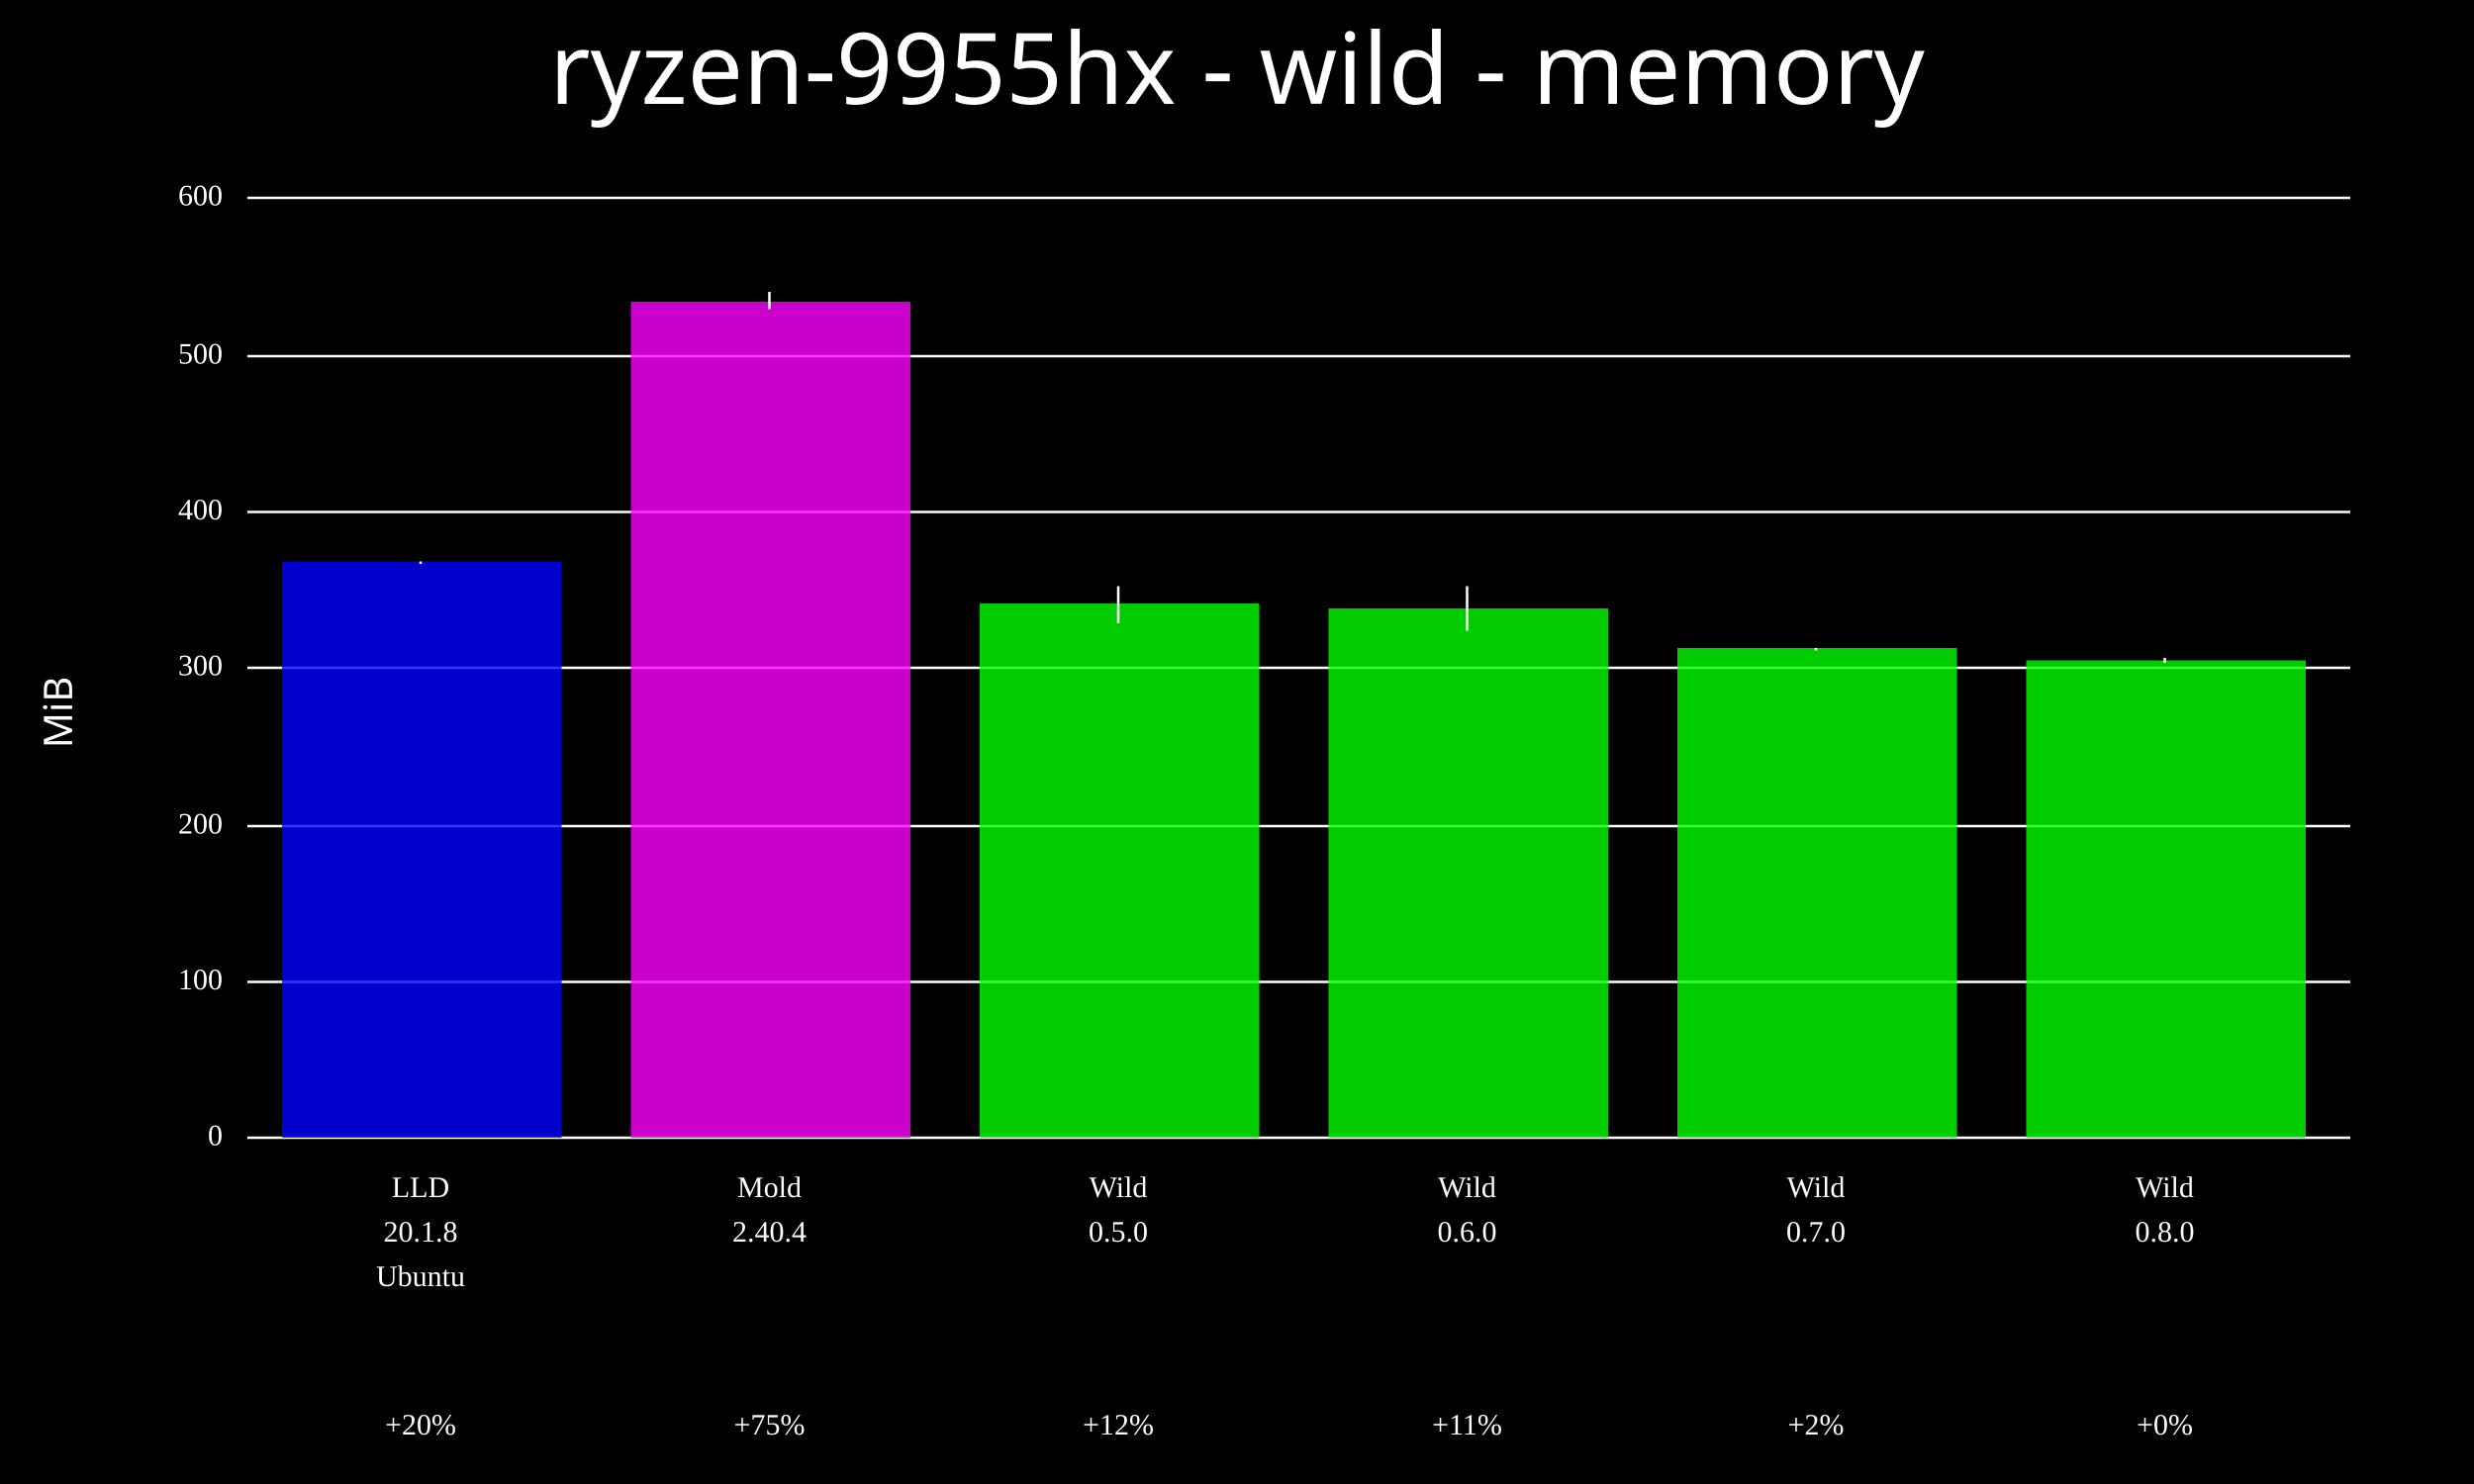
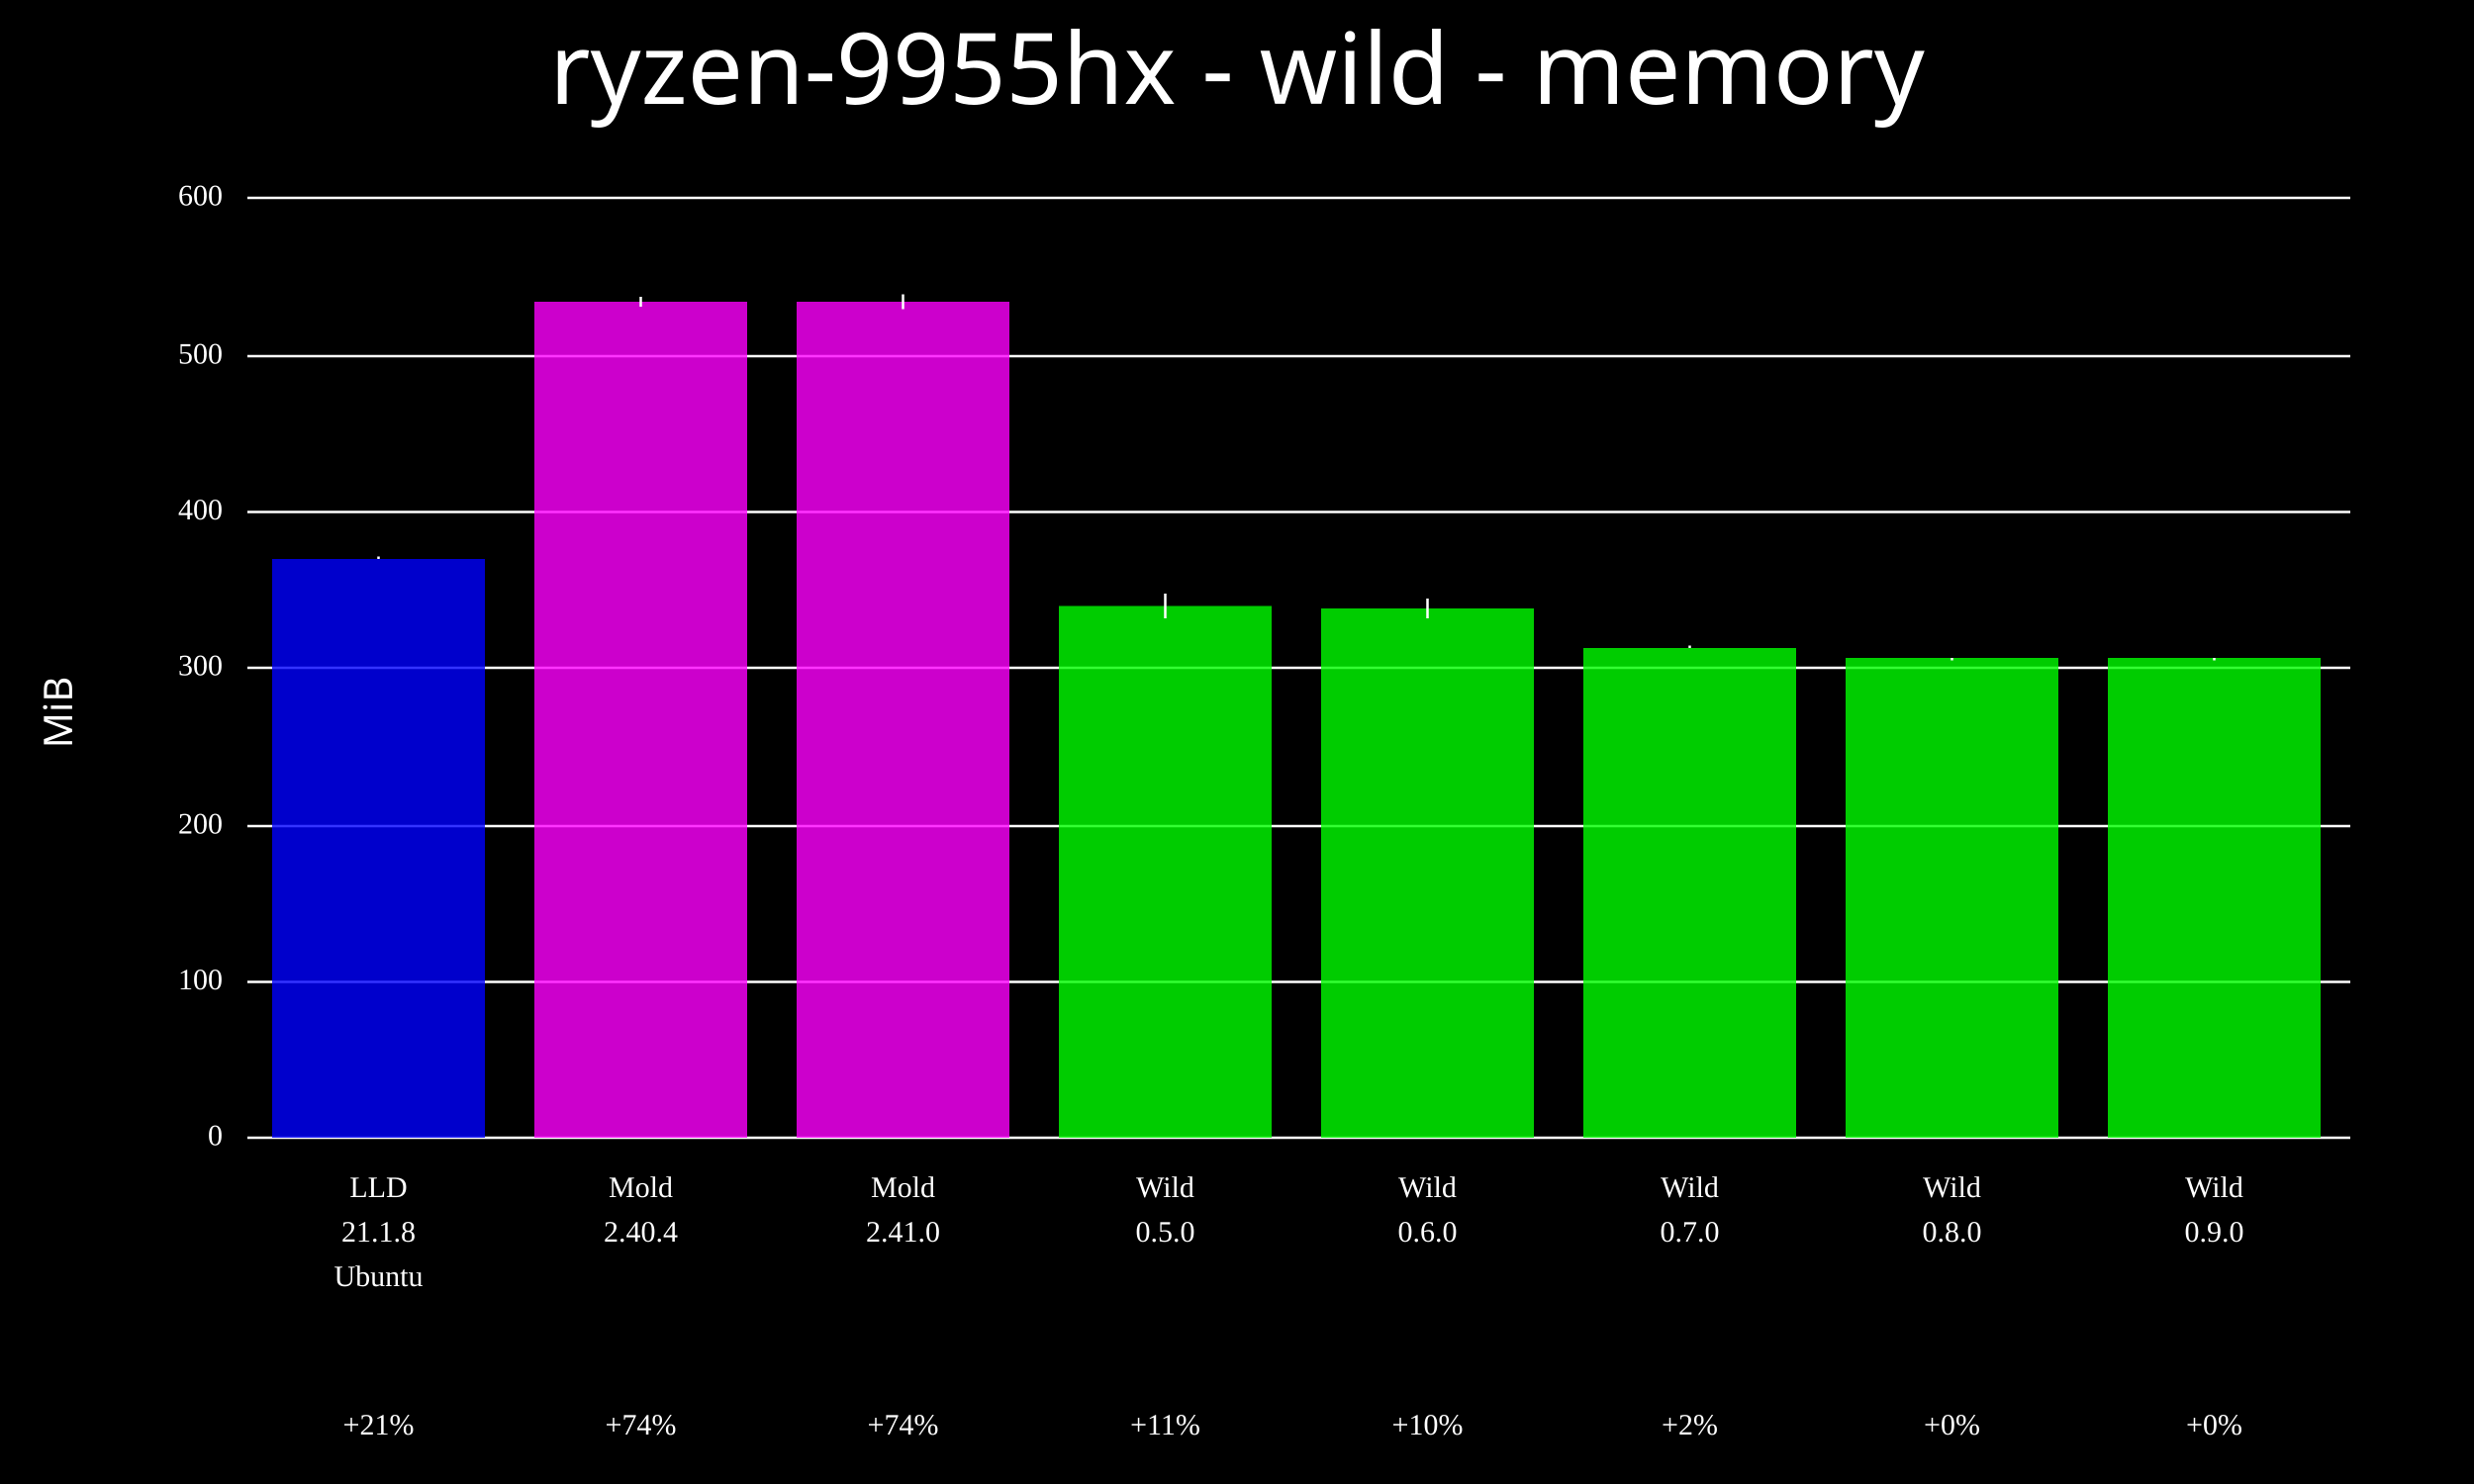
<svg xmlns="http://www.w3.org/2000/svg" width="1000" height="600" viewBox="0 0 1000 600">
  <rect x="0" y="0" width="1000" height="600" fill="#000000" />
  <text x="500" y="10" dy="0.8em" text-anchor="middle" font-family="sans-serif" font-size="40" fill="#FFFFFF">
ryzen-9955hx - wild - memory</text>
  <text x="5" y="300" dy="0.76em" text-anchor="middle" font-family="sans-serif" font-size="16" fill="#FFFFFF" transform="rotate(270, 5, 288)">MiB</text>
  <line x1="100" y1="460" x2="950" y2="460" stroke="#FFFFFF" />
  <text x="90" y="460" dy="0.5ex" text-anchor="end" fill="#FFFFFF">0</text>
  <line x1="100" y1="397" x2="950" y2="397" stroke="#FFFFFF" />
  <text x="90" y="397" dy="0.5ex" text-anchor="end" fill="#FFFFFF">100</text>
  <line x1="100" y1="334" x2="950" y2="334" stroke="#FFFFFF" />
  <text x="90" y="334" dy="0.5ex" text-anchor="end" fill="#FFFFFF">200</text>
  <line x1="100" y1="270" x2="950" y2="270" stroke="#FFFFFF" />
  <text x="90" y="270" dy="0.5ex" text-anchor="end" fill="#FFFFFF">300</text>
  <line x1="100" y1="207" x2="950" y2="207" stroke="#FFFFFF" />
  <text x="90" y="207" dy="0.5ex" text-anchor="end" fill="#FFFFFF">400</text>
  <line x1="100" y1="144" x2="950" y2="144" stroke="#FFFFFF" />
  <text x="90" y="144" dy="0.5ex" text-anchor="end" fill="#FFFFFF">500</text>
  <line x1="100" y1="80" x2="950" y2="80" stroke="#FFFFFF" />
  <text x="90" y="80" dy="0.5ex" text-anchor="end" fill="#FFFFFF">600</text>
-   <rect fill="#0000FF" opacity="0.8" x="114" y="227" width="113" height="233" />
-   <line stroke="#FFFFFF" x1="170" y1="227" x2="170" y2="228" />
-   <text x="170" y="484" fill="#FFFFFF" text-anchor="middle">LLD</text>
-   <text x="170" y="502" fill="#FFFFFF" text-anchor="middle">20.1.8</text>
-   <text x="170" y="520" fill="#FFFFFF" text-anchor="middle">Ubuntu</text>
-   <text x="170" y="580" fill="#FFFFFF" text-anchor="middle">+20%</text>
-   <rect fill="#FF00FF" opacity="0.8" x="255" y="122" width="113" height="338" />
-   <line stroke="#FFFFFF" x1="311" y1="118" x2="311" y2="125" />
-   <text x="311" y="484" fill="#FFFFFF" text-anchor="middle">Mold</text>
-   <text x="311" y="502" fill="#FFFFFF" text-anchor="middle">2.40.4</text>
-   <text x="311" y="580" fill="#FFFFFF" text-anchor="middle">+75%</text>
-   <rect fill="#00FF00" opacity="0.8" x="396" y="244" width="113" height="216" />
-   <line stroke="#FFFFFF" x1="452" y1="237" x2="452" y2="252" />
-   <text x="452" y="484" fill="#FFFFFF" text-anchor="middle">Wild</text>
-   <text x="452" y="502" fill="#FFFFFF" text-anchor="middle">0.5.0</text>
-   <text x="452" y="580" fill="#FFFFFF" text-anchor="middle">+12%</text>
-   <rect fill="#00FF00" opacity="0.8" x="537" y="246" width="113" height="214" />
-   <line stroke="#FFFFFF" x1="593" y1="237" x2="593" y2="255" />
-   <text x="593" y="484" fill="#FFFFFF" text-anchor="middle">Wild</text>
-   <text x="593" y="502" fill="#FFFFFF" text-anchor="middle">0.6.0</text>
-   <text x="593" y="580" fill="#FFFFFF" text-anchor="middle">+11%</text>
-   <rect fill="#00FF00" opacity="0.8" x="678" y="262" width="113" height="198" />
-   <line stroke="#FFFFFF" x1="734" y1="262" x2="734" y2="263" />
-   <text x="734" y="484" fill="#FFFFFF" text-anchor="middle">Wild</text>
-   <text x="734" y="502" fill="#FFFFFF" text-anchor="middle">0.7.0</text>
-   <text x="734" y="580" fill="#FFFFFF" text-anchor="middle">+2%</text>
-   <rect fill="#00FF00" opacity="0.8" x="819" y="267" width="113" height="193" />
-   <line stroke="#FFFFFF" x1="875" y1="266" x2="875" y2="268" />
-   <text x="875" y="484" fill="#FFFFFF" text-anchor="middle">Wild</text>
-   <text x="875" y="502" fill="#FFFFFF" text-anchor="middle">0.8.0</text>
-   <text x="875" y="580" fill="#FFFFFF" text-anchor="middle">+0%</text>
+   <rect fill="#0000FF" opacity="0.8" x="110" y="226" width="86" height="234" />
+   <line stroke="#FFFFFF" x1="153" y1="225" x2="153" y2="226" />
+   <text x="153" y="484" fill="#FFFFFF" text-anchor="middle">LLD</text>
+   <text x="153" y="502" fill="#FFFFFF" text-anchor="middle">21.1.8</text>
+   <text x="153" y="520" fill="#FFFFFF" text-anchor="middle">Ubuntu</text>
+   <text x="153" y="580" fill="#FFFFFF" text-anchor="middle">+21%</text>
+   <rect fill="#FF00FF" opacity="0.8" x="216" y="122" width="86" height="338" />
+   <line stroke="#FFFFFF" x1="259" y1="120" x2="259" y2="124" />
+   <text x="259" y="484" fill="#FFFFFF" text-anchor="middle">Mold</text>
+   <text x="259" y="502" fill="#FFFFFF" text-anchor="middle">2.40.4</text>
+   <text x="259" y="580" fill="#FFFFFF" text-anchor="middle">+74%</text>
+   <rect fill="#FF00FF" opacity="0.8" x="322" y="122" width="86" height="338" />
+   <line stroke="#FFFFFF" x1="365" y1="119" x2="365" y2="125" />
+   <text x="365" y="484" fill="#FFFFFF" text-anchor="middle">Mold</text>
+   <text x="365" y="502" fill="#FFFFFF" text-anchor="middle">2.41.0</text>
+   <text x="365" y="580" fill="#FFFFFF" text-anchor="middle">+74%</text>
+   <rect fill="#00FF00" opacity="0.8" x="428" y="245" width="86" height="215" />
+   <line stroke="#FFFFFF" x1="471" y1="240" x2="471" y2="250" />
+   <text x="471" y="484" fill="#FFFFFF" text-anchor="middle">Wild</text>
+   <text x="471" y="502" fill="#FFFFFF" text-anchor="middle">0.5.0</text>
+   <text x="471" y="580" fill="#FFFFFF" text-anchor="middle">+11%</text>
+   <rect fill="#00FF00" opacity="0.8" x="534" y="246" width="86" height="214" />
+   <line stroke="#FFFFFF" x1="577" y1="242" x2="577" y2="250" />
+   <text x="577" y="484" fill="#FFFFFF" text-anchor="middle">Wild</text>
+   <text x="577" y="502" fill="#FFFFFF" text-anchor="middle">0.6.0</text>
+   <text x="577" y="580" fill="#FFFFFF" text-anchor="middle">+10%</text>
+   <rect fill="#00FF00" opacity="0.8" x="640" y="262" width="86" height="198" />
+   <line stroke="#FFFFFF" x1="683" y1="261" x2="683" y2="262" />
+   <text x="683" y="484" fill="#FFFFFF" text-anchor="middle">Wild</text>
+   <text x="683" y="502" fill="#FFFFFF" text-anchor="middle">0.7.0</text>
+   <text x="683" y="580" fill="#FFFFFF" text-anchor="middle">+2%</text>
+   <rect fill="#00FF00" opacity="0.8" x="746" y="266" width="86" height="194" />
+   <line stroke="#FFFFFF" x1="789" y1="266" x2="789" y2="267" />
+   <text x="789" y="484" fill="#FFFFFF" text-anchor="middle">Wild</text>
+   <text x="789" y="502" fill="#FFFFFF" text-anchor="middle">0.8.0</text>
+   <text x="789" y="580" fill="#FFFFFF" text-anchor="middle">+0%</text>
+   <rect fill="#00FF00" opacity="0.8" x="852" y="266" width="86" height="194" />
+   <line stroke="#FFFFFF" x1="895" y1="266" x2="895" y2="267" />
+   <text x="895" y="484" fill="#FFFFFF" text-anchor="middle">Wild</text>
+   <text x="895" y="502" fill="#FFFFFF" text-anchor="middle">0.9.0</text>
+   <text x="895" y="580" fill="#FFFFFF" text-anchor="middle">+0%</text>
</svg>
